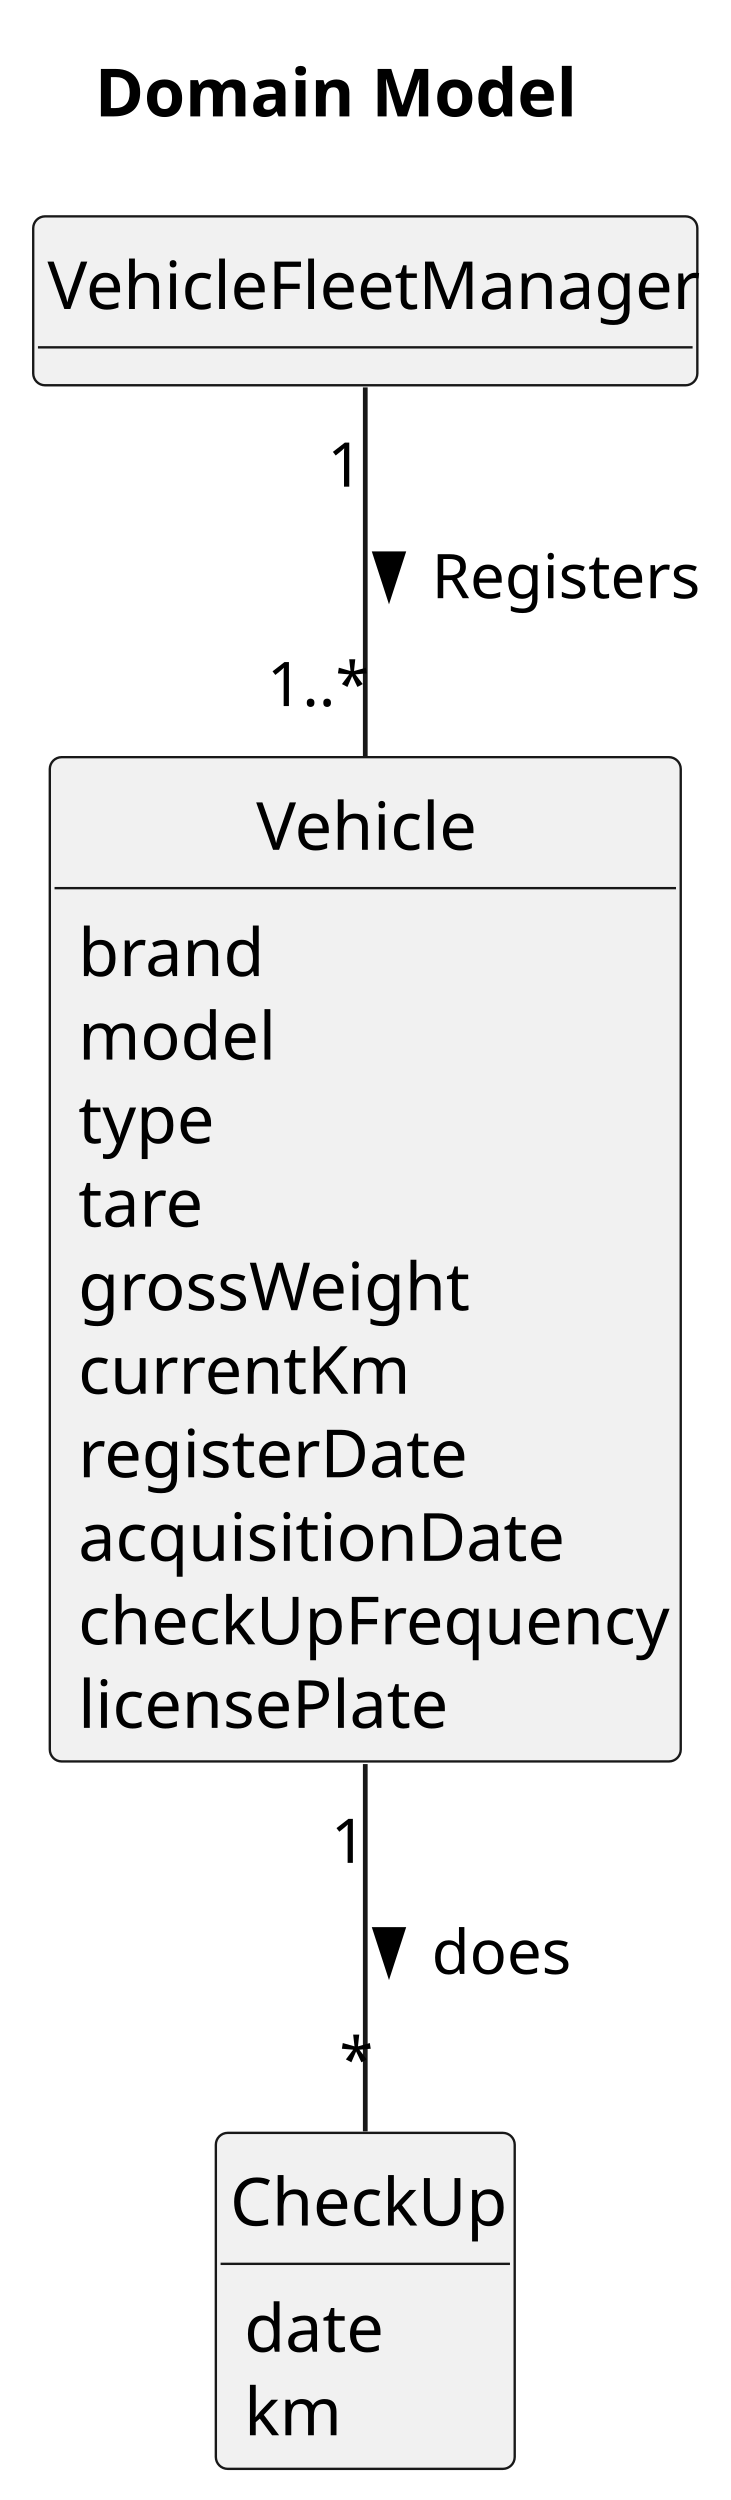
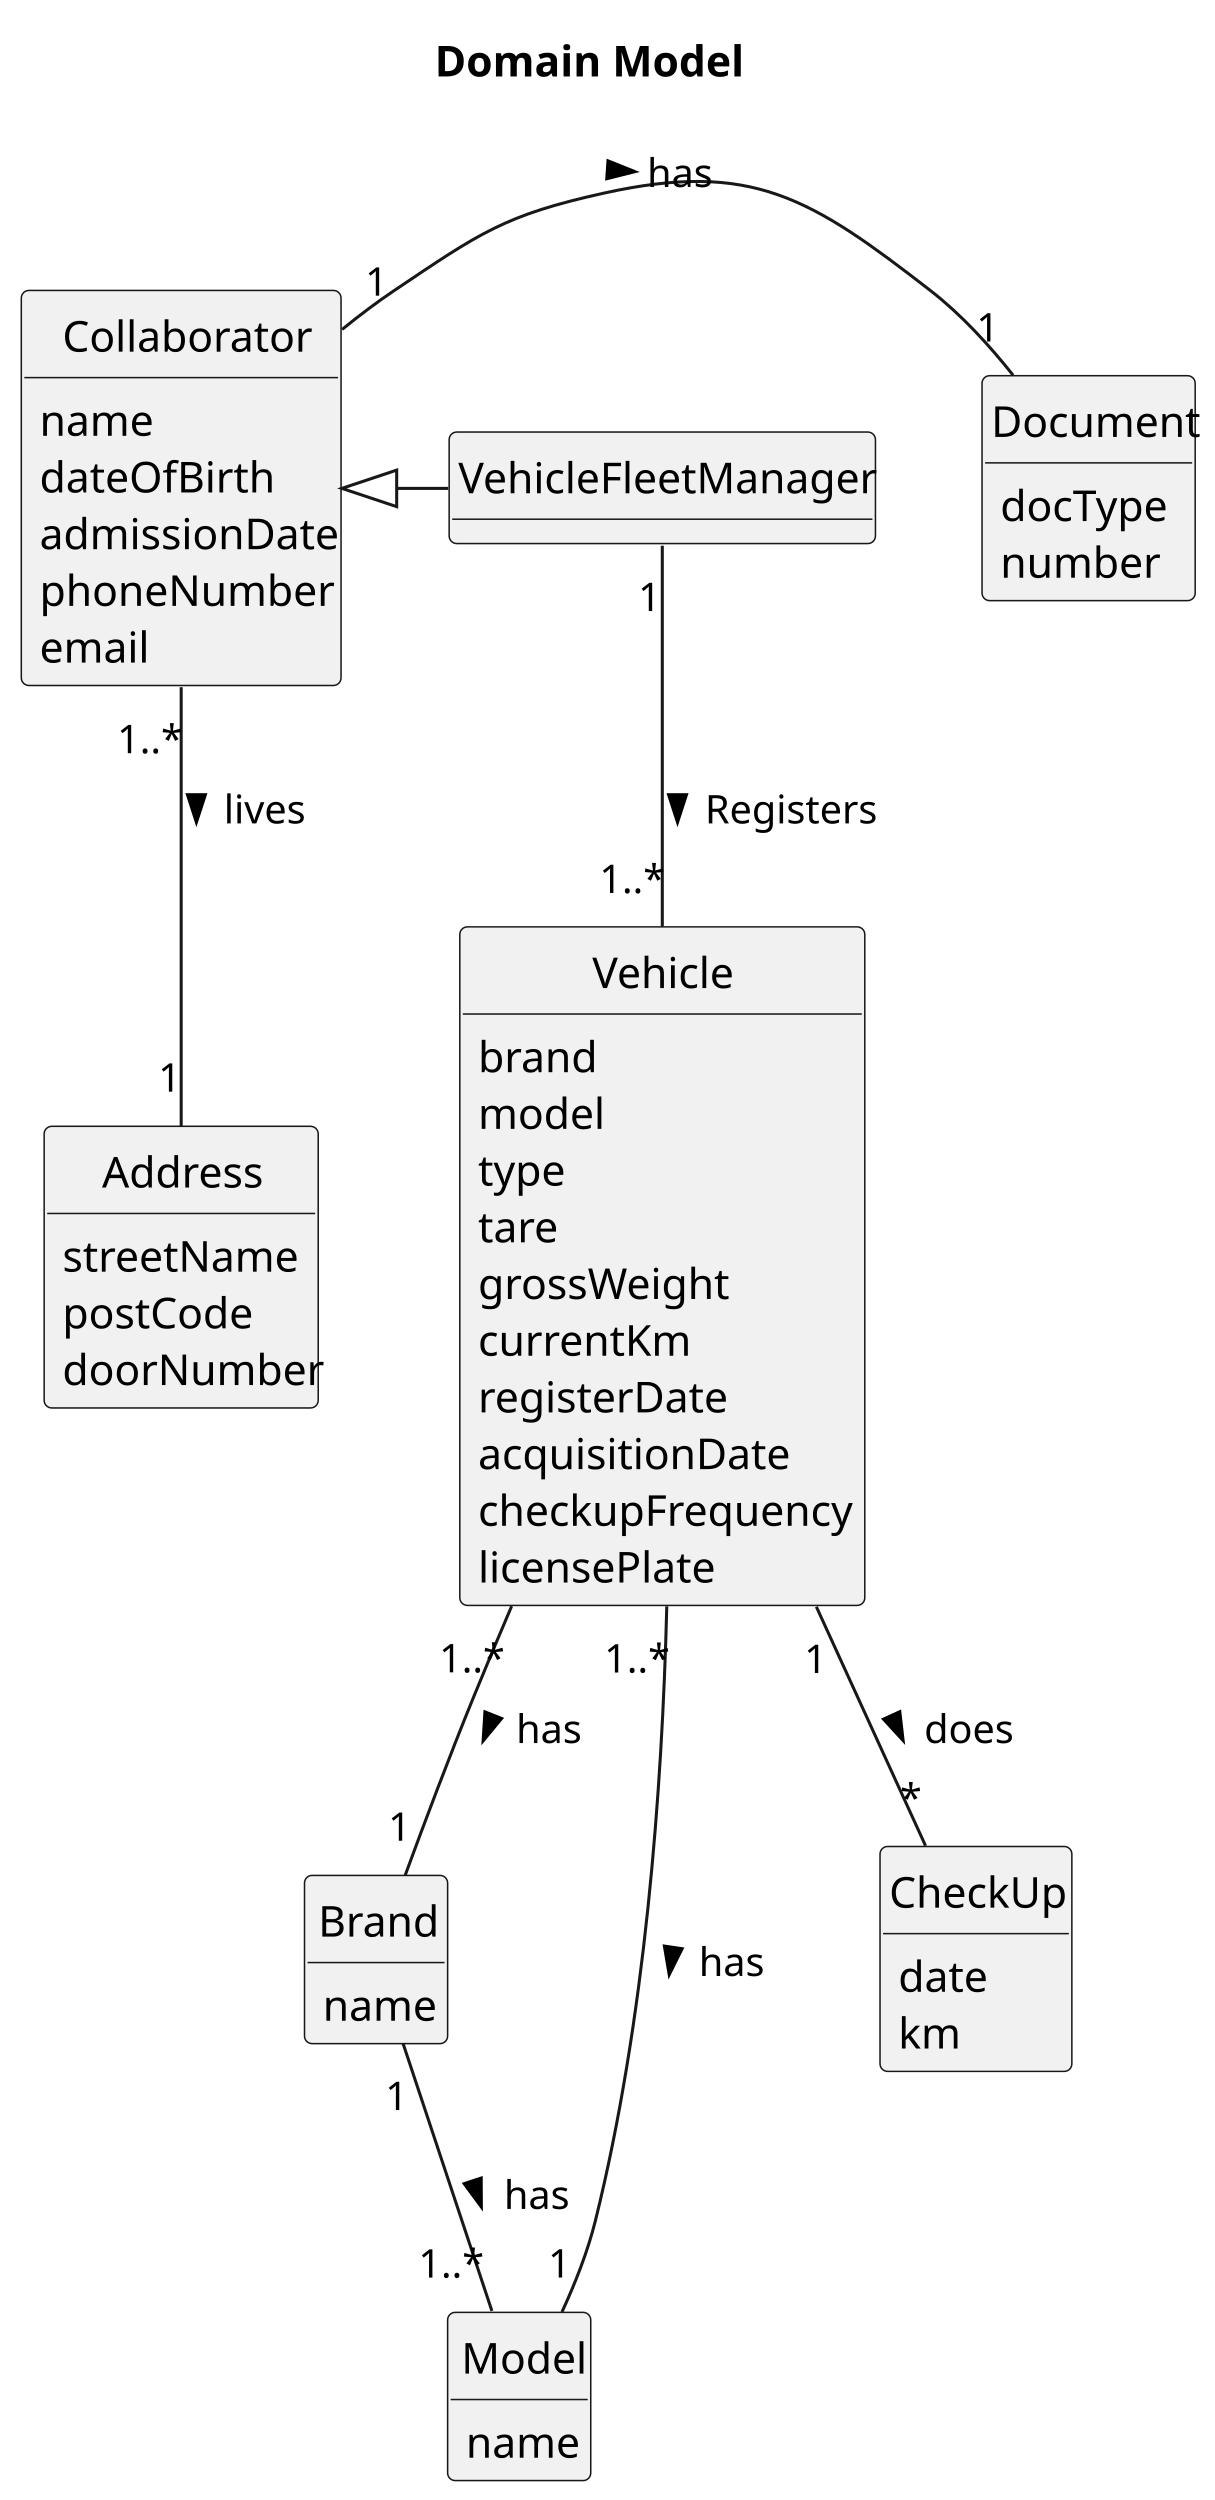
- <svg xmlns="http://www.w3.org/2000/svg" contentStyleType="text/css" height="527px" preserveAspectRatio="none" style="width:154px;height:527px;background:#FFFFFF;" version="1.1" viewBox="0 0 154 527" width="154px" zoomAndPan="magnify">
+ <svg xmlns="http://www.w3.org/2000/svg" contentStyleType="text/css" height="821px" preserveAspectRatio="none" style="width:399px;height:821px;background:#FFFFFF;" version="1.1" viewBox="0 0 399 821" width="399px" zoomAndPan="magnify">
  <defs />
  <g>
-     <rect fill="none" height="27.609" id="_title" style="stroke:none;stroke-width:1.0;" width="110" x="15" y="5" />
-     <text fill="#000000" font-family="sans-serif" font-size="14" font-weight="bold" lengthAdjust="spacing" textLength="100" x="20" y="24.533">Domain Model</text>
+     <text fill="#000000" font-family="sans-serif" font-size="14" font-weight="bold" lengthAdjust="spacing" textLength="100" x="142.75" y="25.107">Domain Model</text>
    <g id="elem_VehicleFleetManager">
-       <rect codeLine="12" fill="#F1F1F1" height="35.609" id="VehicleFleetManager" rx="2.5" ry="2.5" style="stroke:#181818;stroke-width:0.5;" width="140" x="7" y="45.609" />
-       <text fill="#000000" font-family="sans-serif" font-size="14" lengthAdjust="spacing" textLength="134" x="10" y="65.143">VehicleFleetManager</text>
-       <line style="stroke:#181818;stroke-width:0.5;" x1="8" x2="146" y1="73.219" y2="73.219" />
+       <rect codeLine="12" fill="#F1F1F1" height="36.621" id="VehicleFleetManager" rx="2.5" ry="2.5" style="stroke:#181818;stroke-width:0.5;" width="140" x="147.5" y="141.884" />
+       <text fill="#000000" font-family="sans-serif" font-size="14" lengthAdjust="spacing" textLength="134" x="150.5" y="161.991">VehicleFleetManager</text>
+       <line style="stroke:#181818;stroke-width:0.5;" x1="148.5" x2="286.5" y1="170.505" y2="170.505" />
+     </g>
+     <g id="elem_Collaborator">
+       <rect codeLine="16" fill="#F1F1F1" height="129.727" id="Collaborator" rx="2.5" ry="2.5" style="stroke:#181818;stroke-width:0.5;" width="105" x="7" y="95.384" />
+       <text fill="#000000" font-family="sans-serif" font-size="14" lengthAdjust="spacing" textLength="78" x="20.5" y="115.491">Collaborator</text>
+       <line style="stroke:#181818;stroke-width:0.5;" x1="8" x2="111" y1="124.005" y2="124.005" />
+       <text fill="#000000" font-family="sans-serif" font-size="14" lengthAdjust="spacing" textLength="35" x="13" y="143.112">name</text>
+       <text fill="#000000" font-family="sans-serif" font-size="14" lengthAdjust="spacing" textLength="72" x="13" y="161.733">dateOfBirth</text>
+       <text fill="#000000" font-family="sans-serif" font-size="14" lengthAdjust="spacing" textLength="93" x="13" y="180.355">admissionDate</text>
+       <text fill="#000000" font-family="sans-serif" font-size="14" lengthAdjust="spacing" textLength="89" x="13" y="198.976">phoneNumber</text>
+       <text fill="#000000" font-family="sans-serif" font-size="14" lengthAdjust="spacing" textLength="33" x="13" y="217.597">email</text>
+     </g>
+     <g id="elem_Document">
+       <rect codeLine="24" fill="#F1F1F1" height="73.863" id="Document" rx="2.5" ry="2.5" style="stroke:#181818;stroke-width:0.5;" width="70" x="322.5" y="123.384" />
+       <text fill="#000000" font-family="sans-serif" font-size="14" lengthAdjust="spacing" textLength="64" x="325.5" y="143.491">Document</text>
+       <line style="stroke:#181818;stroke-width:0.5;" x1="323.5" x2="391.5" y1="152.005" y2="152.005" />
+       <text fill="#000000" font-family="sans-serif" font-size="14" lengthAdjust="spacing" textLength="55" x="328.5" y="171.112">docType</text>
+       <text fill="#000000" font-family="sans-serif" font-size="14" lengthAdjust="spacing" textLength="48" x="328.5" y="189.733">number</text>
+     </g>
+     <g id="elem_Address">
+       <rect codeLine="29" fill="#F1F1F1" height="92.484" id="Address" rx="2.5" ry="2.5" style="stroke:#181818;stroke-width:0.5;" width="90" x="14.5" y="369.884" />
+       <text fill="#000000" font-family="sans-serif" font-size="14" lengthAdjust="spacing" textLength="52" x="33.5" y="389.991">Address</text>
+       <line style="stroke:#181818;stroke-width:0.5;" x1="15.5" x2="103.5" y1="398.505" y2="398.505" />
+       <text fill="#000000" font-family="sans-serif" font-size="14" lengthAdjust="spacing" textLength="72" x="20.5" y="417.612">streetName</text>
+       <text fill="#000000" font-family="sans-serif" font-size="14" lengthAdjust="spacing" textLength="61" x="20.5" y="436.233">postCode</text>
+       <text fill="#000000" font-family="sans-serif" font-size="14" lengthAdjust="spacing" textLength="78" x="20.5" y="454.854">doorNumber</text>
    </g>
    <g id="elem_Vehicle">
-       <rect codeLine="19" fill="#F1F1F1" height="211.703" id="Vehicle" rx="2.5" ry="2.5" style="stroke:#181818;stroke-width:0.5;" width="133" x="10.5" y="159.609" />
-       <text fill="#000000" font-family="sans-serif" font-size="14" lengthAdjust="spacing" textLength="46" x="54" y="179.143">Vehicle</text>
-       <line style="stroke:#181818;stroke-width:0.5;" x1="11.5" x2="142.5" y1="187.219" y2="187.219" />
-       <text fill="#000000" font-family="sans-serif" font-size="14" lengthAdjust="spacing" textLength="37" x="16.5" y="205.752">brand</text>
-       <text fill="#000000" font-family="sans-serif" font-size="14" lengthAdjust="spacing" textLength="38" x="16.5" y="223.361">model</text>
-       <text fill="#000000" font-family="sans-serif" font-size="14" lengthAdjust="spacing" textLength="27" x="16.5" y="240.971">type</text>
-       <text fill="#000000" font-family="sans-serif" font-size="14" lengthAdjust="spacing" textLength="25" x="16.5" y="258.58">tare</text>
-       <text fill="#000000" font-family="sans-serif" font-size="14" lengthAdjust="spacing" textLength="79" x="16.5" y="276.19">grossWeight</text>
-       <text fill="#000000" font-family="sans-serif" font-size="14" lengthAdjust="spacing" textLength="65" x="16.5" y="293.799">currentKm</text>
-       <text fill="#000000" font-family="sans-serif" font-size="14" lengthAdjust="spacing" textLength="78" x="16.5" y="311.408">registerDate</text>
-       <text fill="#000000" font-family="sans-serif" font-size="14" lengthAdjust="spacing" textLength="97" x="16.5" y="329.018">acquisitionDate</text>
-       <text fill="#000000" font-family="sans-serif" font-size="14" lengthAdjust="spacing" textLength="121" x="16.5" y="346.627">checkUpFrequency</text>
-       <text fill="#000000" font-family="sans-serif" font-size="14" lengthAdjust="spacing" textLength="76" x="16.5" y="364.236">licensePlate</text>
+       <rect codeLine="36" fill="#F1F1F1" height="222.832" id="Vehicle" rx="2.5" ry="2.5" style="stroke:#181818;stroke-width:0.5;" width="133" x="151" y="304.384" />
+       <text fill="#000000" font-family="sans-serif" font-size="14" lengthAdjust="spacing" textLength="46" x="194.5" y="324.491">Vehicle</text>
+       <line style="stroke:#181818;stroke-width:0.5;" x1="152" x2="283" y1="333.005" y2="333.005" />
+       <text fill="#000000" font-family="sans-serif" font-size="14" lengthAdjust="spacing" textLength="37" x="157" y="352.112">brand</text>
+       <text fill="#000000" font-family="sans-serif" font-size="14" lengthAdjust="spacing" textLength="38" x="157" y="370.733">model</text>
+       <text fill="#000000" font-family="sans-serif" font-size="14" lengthAdjust="spacing" textLength="27" x="157" y="389.354">type</text>
+       <text fill="#000000" font-family="sans-serif" font-size="14" lengthAdjust="spacing" textLength="25" x="157" y="407.976">tare</text>
+       <text fill="#000000" font-family="sans-serif" font-size="14" lengthAdjust="spacing" textLength="79" x="157" y="426.597">grossWeight</text>
+       <text fill="#000000" font-family="sans-serif" font-size="14" lengthAdjust="spacing" textLength="65" x="157" y="445.218">currentKm</text>
+       <text fill="#000000" font-family="sans-serif" font-size="14" lengthAdjust="spacing" textLength="78" x="157" y="463.839">registerDate</text>
+       <text fill="#000000" font-family="sans-serif" font-size="14" lengthAdjust="spacing" textLength="97" x="157" y="482.46">acquisitionDate</text>
+       <text fill="#000000" font-family="sans-serif" font-size="14" lengthAdjust="spacing" textLength="121" x="157" y="501.081">checkupFrequency</text>
+       <text fill="#000000" font-family="sans-serif" font-size="14" lengthAdjust="spacing" textLength="76" x="157" y="519.702">licensePlate</text>
+     </g>
+     <g id="elem_Brand">
+       <rect codeLine="48" fill="#F1F1F1" height="55.242" id="Brand" rx="2.5" ry="2.5" style="stroke:#181818;stroke-width:0.5;" width="47" x="100" y="615.884" />
+       <text fill="#000000" font-family="sans-serif" font-size="14" lengthAdjust="spacing" textLength="38" x="104.5" y="635.991">Brand</text>
+       <line style="stroke:#181818;stroke-width:0.5;" x1="101" x2="146" y1="644.505" y2="644.505" />
+       <text fill="#000000" font-family="sans-serif" font-size="14" lengthAdjust="spacing" textLength="35" x="106" y="663.612">name</text>
+     </g>
+     <g id="elem_Model">
+       <rect codeLine="52" fill="#F1F1F1" height="55.242" id="Model" rx="2.5" ry="2.5" style="stroke:#181818;stroke-width:0.5;" width="47" x="147" y="759.384" />
+       <text fill="#000000" font-family="sans-serif" font-size="14" lengthAdjust="spacing" textLength="38" x="151.5" y="779.491">Model</text>
+       <line style="stroke:#181818;stroke-width:0.5;" x1="148" x2="193" y1="788.005" y2="788.005" />
+       <text fill="#000000" font-family="sans-serif" font-size="14" lengthAdjust="spacing" textLength="35" x="153" y="807.112">name</text>
    </g>
    <g id="elem_CheckUp">
-       <rect codeLine="32" fill="#F1F1F1" height="70.828" id="CheckUp" rx="2.5" ry="2.5" style="stroke:#181818;stroke-width:0.5;" width="63" x="45.5" y="449.609" />
-       <text fill="#000000" font-family="sans-serif" font-size="14" lengthAdjust="spacing" textLength="57" x="48.5" y="469.143">CheckUp</text>
-       <line style="stroke:#181818;stroke-width:0.5;" x1="46.5" x2="107.5" y1="477.219" y2="477.219" />
-       <text fill="#000000" font-family="sans-serif" font-size="14" lengthAdjust="spacing" textLength="28" x="51.5" y="495.752">date</text>
-       <text fill="#000000" font-family="sans-serif" font-size="14" lengthAdjust="spacing" textLength="18" x="51.5" y="513.361">km</text>
+       <rect codeLine="56" fill="#F1F1F1" height="73.863" id="CheckUp" rx="2.5" ry="2.5" style="stroke:#181818;stroke-width:0.5;" width="63" x="289" y="606.384" />
+       <text fill="#000000" font-family="sans-serif" font-size="14" lengthAdjust="spacing" textLength="57" x="292" y="626.491">CheckUp</text>
+       <line style="stroke:#181818;stroke-width:0.5;" x1="290" x2="351" y1="635.005" y2="635.005" />
+       <text fill="#000000" font-family="sans-serif" font-size="14" lengthAdjust="spacing" textLength="28" x="295" y="654.112">date</text>
+       <text fill="#000000" font-family="sans-serif" font-size="14" lengthAdjust="spacing" textLength="18" x="295" y="672.733">km</text>
+     </g>
+     <g id="link_Collaborator_Document">
+       <path codeLine="63" d="M112.34,108.194 C117.95,103.624 123.72,99.264 129.5,95.384 C157.56,76.544 165.49,70.664 198.5,63.384 C246.97,52.694 266.28,64.964 305.5,95.384 C315.55,103.174 324.83,113.294 332.69,123.214 " fill="none" id="Collaborator-Document" style="stroke:#181818;stroke-width:1.0;" />
+       <polygon fill="#000000" points="208.488,56.369,199.664,52.822,199.264,58.686,208.488,56.369" style="stroke:#000000;stroke-width:1.0;" />
+       <text fill="#000000" font-family="sans-serif" font-size="13" lengthAdjust="spacing" textLength="21" x="212.5" y="61.412">has</text>
+       <text fill="#000000" font-family="sans-serif" font-size="13" lengthAdjust="spacing" textLength="7" x="119.911" y="97.105">1</text>
+       <text fill="#000000" font-family="sans-serif" font-size="13" lengthAdjust="spacing" textLength="7" x="320.647" y="112.145">1</text>
+     </g>
+     <g id="link_Collaborator_Address">
+       <path codeLine="65" d="M59.5,225.684 C59.5,270.714 59.5,329.764 59.5,369.834 " fill="none" id="Collaborator-Address" style="stroke:#181818;stroke-width:1.0;" />
+       <polygon fill="#000000" points="64.5,270.029,67.439,260.984,61.561,260.984,64.5,270.029" style="stroke:#000000;stroke-width:1.0;" />
+       <text fill="#000000" font-family="sans-serif" font-size="13" lengthAdjust="spacing" textLength="25" x="73.5" y="270.412">lives</text>
+       <text fill="#000000" font-family="sans-serif" font-size="13" lengthAdjust="spacing" textLength="20" x="38.469" y="247.352">1..*</text>
+       <text fill="#000000" font-family="sans-serif" font-size="13" lengthAdjust="spacing" textLength="7" x="51.964" y="358.494">1</text>
+     </g>
+     <g id="link_Collaborator_VehicleFleetManager">
+       <path codeLine="66" d="M130.27,160.384 C141.92,160.384 135.56,160.384 147.21,160.384 " fill="none" id="Collaborator-backto-VehicleFleetManager" style="stroke:#181818;stroke-width:1.0;" />
+       <polygon fill="none" points="112.27,160.384,130.27,166.384,130.27,154.384,112.27,160.384" style="stroke:#181818;stroke-width:1.0;" />
    </g>
    <g id="link_Vehicle_CheckUp">
-       <path codeLine="41" d="M77,371.859 C77,399.829 77,428.119 77,449.299 " fill="none" id="Vehicle-CheckUp" style="stroke:#181818;stroke-width:1.0;" />
-       <polygon fill="#000000" points="82,415.785,84.939,406.74,79.061,406.74,82,415.785" style="stroke:#000000;stroke-width:1.0;" />
-       <text fill="#000000" font-family="sans-serif" font-size="13" lengthAdjust="spacing" textLength="28" x="91" y="416.104">does</text>
-       <text fill="#000000" font-family="sans-serif" font-size="13" lengthAdjust="spacing" textLength="7" x="69.776" y="392.694">1</text>
-       <text fill="#000000" font-family="sans-serif" font-size="13" lengthAdjust="spacing" textLength="5" x="71.539" y="438.765">*</text>
+       <path codeLine="68" d="M268.09,527.654 C281.07,556.054 294.12,584.624 303.95,606.154 " fill="none" id="Vehicle-CheckUp" style="stroke:#181818;stroke-width:1.0;" />
+       <polygon fill="#000000" points="296.578,571.577,295.492,562.129,290.146,564.571,296.578,571.577" style="stroke:#000000;stroke-width:1.0;" />
+       <text fill="#000000" font-family="sans-serif" font-size="13" lengthAdjust="spacing" textLength="28" x="303.5" y="572.412">does</text>
+       <text fill="#000000" font-family="sans-serif" font-size="13" lengthAdjust="spacing" textLength="7" x="264.107" y="549.402">1</text>
+       <text fill="#000000" font-family="sans-serif" font-size="13" lengthAdjust="spacing" textLength="5" x="295.557" y="595.074">*</text>
    </g>
    <g id="link_VehicleFleetManager_Vehicle">
-       <path codeLine="42" d="M77,81.659 C77,99.519 77,129.119 77,159.359 " fill="none" id="VehicleFleetManager-Vehicle" style="stroke:#181818;stroke-width:1.0;" />
-       <polygon fill="#000000" points="82,125.785,84.939,116.74,79.061,116.74,82,125.785" style="stroke:#000000;stroke-width:1.0;" />
-       <text fill="#000000" font-family="sans-serif" font-size="13" lengthAdjust="spacing" textLength="55" x="91" y="126.105">Registers</text>
-       <text fill="#000000" font-family="sans-serif" font-size="13" lengthAdjust="spacing" textLength="7" x="69.016" y="102.585">1</text>
-       <text fill="#000000" font-family="sans-serif" font-size="13" lengthAdjust="spacing" textLength="20" x="56.297" y="148.844">1..*</text>
+       <path codeLine="69" d="M217.5,179.214 C217.5,205.414 217.5,256.414 217.5,304.294 " fill="none" id="VehicleFleetManager-Vehicle" style="stroke:#181818;stroke-width:1.0;" />
+       <polygon fill="#000000" points="222.5,270.029,225.439,260.984,219.561,260.984,222.5,270.029" style="stroke:#000000;stroke-width:1.0;" />
+       <text fill="#000000" font-family="sans-serif" font-size="13" lengthAdjust="spacing" textLength="55" x="231.5" y="270.412">Registers</text>
+       <text fill="#000000" font-family="sans-serif" font-size="13" lengthAdjust="spacing" textLength="7" x="209.559" y="200.677">1</text>
+       <text fill="#000000" font-family="sans-serif" font-size="13" lengthAdjust="spacing" textLength="20" x="196.828" y="293.269">1..*</text>
+     </g>
+     <g id="link_Vehicle_Brand">
+       <path codeLine="70" d="M168.02,527.464 C163.71,537.554 159.48,547.634 155.5,557.384 C147.57,576.794 139.24,598.984 133.07,615.814 " fill="none" id="Vehicle-Brand" style="stroke:#181818;stroke-width:1.0;" />
+       <polygon fill="#000000" points="158.661,571.679,164.721,564.349,159.255,562.187,158.661,571.679" style="stroke:#000000;stroke-width:1.0;" />
+       <text fill="#000000" font-family="sans-serif" font-size="13" lengthAdjust="spacing" textLength="21" x="169.5" y="572.412">has</text>
+       <text fill="#000000" font-family="sans-serif" font-size="13" lengthAdjust="spacing" textLength="20" x="144.21" y="549.199">1..*</text>
+       <text fill="#000000" font-family="sans-serif" font-size="13" lengthAdjust="spacing" textLength="7" x="127.474" y="604.507">1</text>
+     </g>
+     <g id="link_Brand_Model">
+       <path codeLine="71" d="M132.34,671.004 C140.69,696.134 153.15,733.654 161.54,758.904 " fill="none" id="Brand-Model" style="stroke:#181818;stroke-width:1.0;" />
+       <polygon fill="#000000" points="158.076,724.774,158.014,715.264,152.436,717.117,158.076,724.774" style="stroke:#000000;stroke-width:1.0;" />
+       <text fill="#000000" font-family="sans-serif" font-size="13" lengthAdjust="spacing" textLength="21" x="165.5" y="725.412">has</text>
+       <text fill="#000000" font-family="sans-serif" font-size="13" lengthAdjust="spacing" textLength="7" x="126.508" y="692.939">1</text>
+       <text fill="#000000" font-family="sans-serif" font-size="13" lengthAdjust="spacing" textLength="20" x="137.393" y="747.957">1..*</text>
+     </g>
+     <g id="link_Vehicle_Model">
+       <path codeLine="73" d="M218.97,527.524 C217.47,587.964 211.82,663.664 195.5,729.384 C192.99,739.484 188.8,750.044 184.55,759.254 " fill="none" id="Vehicle-Model" style="stroke:#181818;stroke-width:1.0;" />
+       <polygon fill="#000000" points="219.765,648.475,224.001,639.96,218.187,639.096,219.765,648.475" style="stroke:#000000;stroke-width:1.0;" />
+       <text fill="#000000" font-family="sans-serif" font-size="13" lengthAdjust="spacing" textLength="21" x="229.5" y="648.912">has</text>
+       <text fill="#000000" font-family="sans-serif" font-size="13" lengthAdjust="spacing" textLength="20" x="198.423" y="549.263">1..*</text>
+       <text fill="#000000" font-family="sans-serif" font-size="13" lengthAdjust="spacing" textLength="7" x="179.99" y="747.933">1</text>
    </g>
  </g>
</svg>
